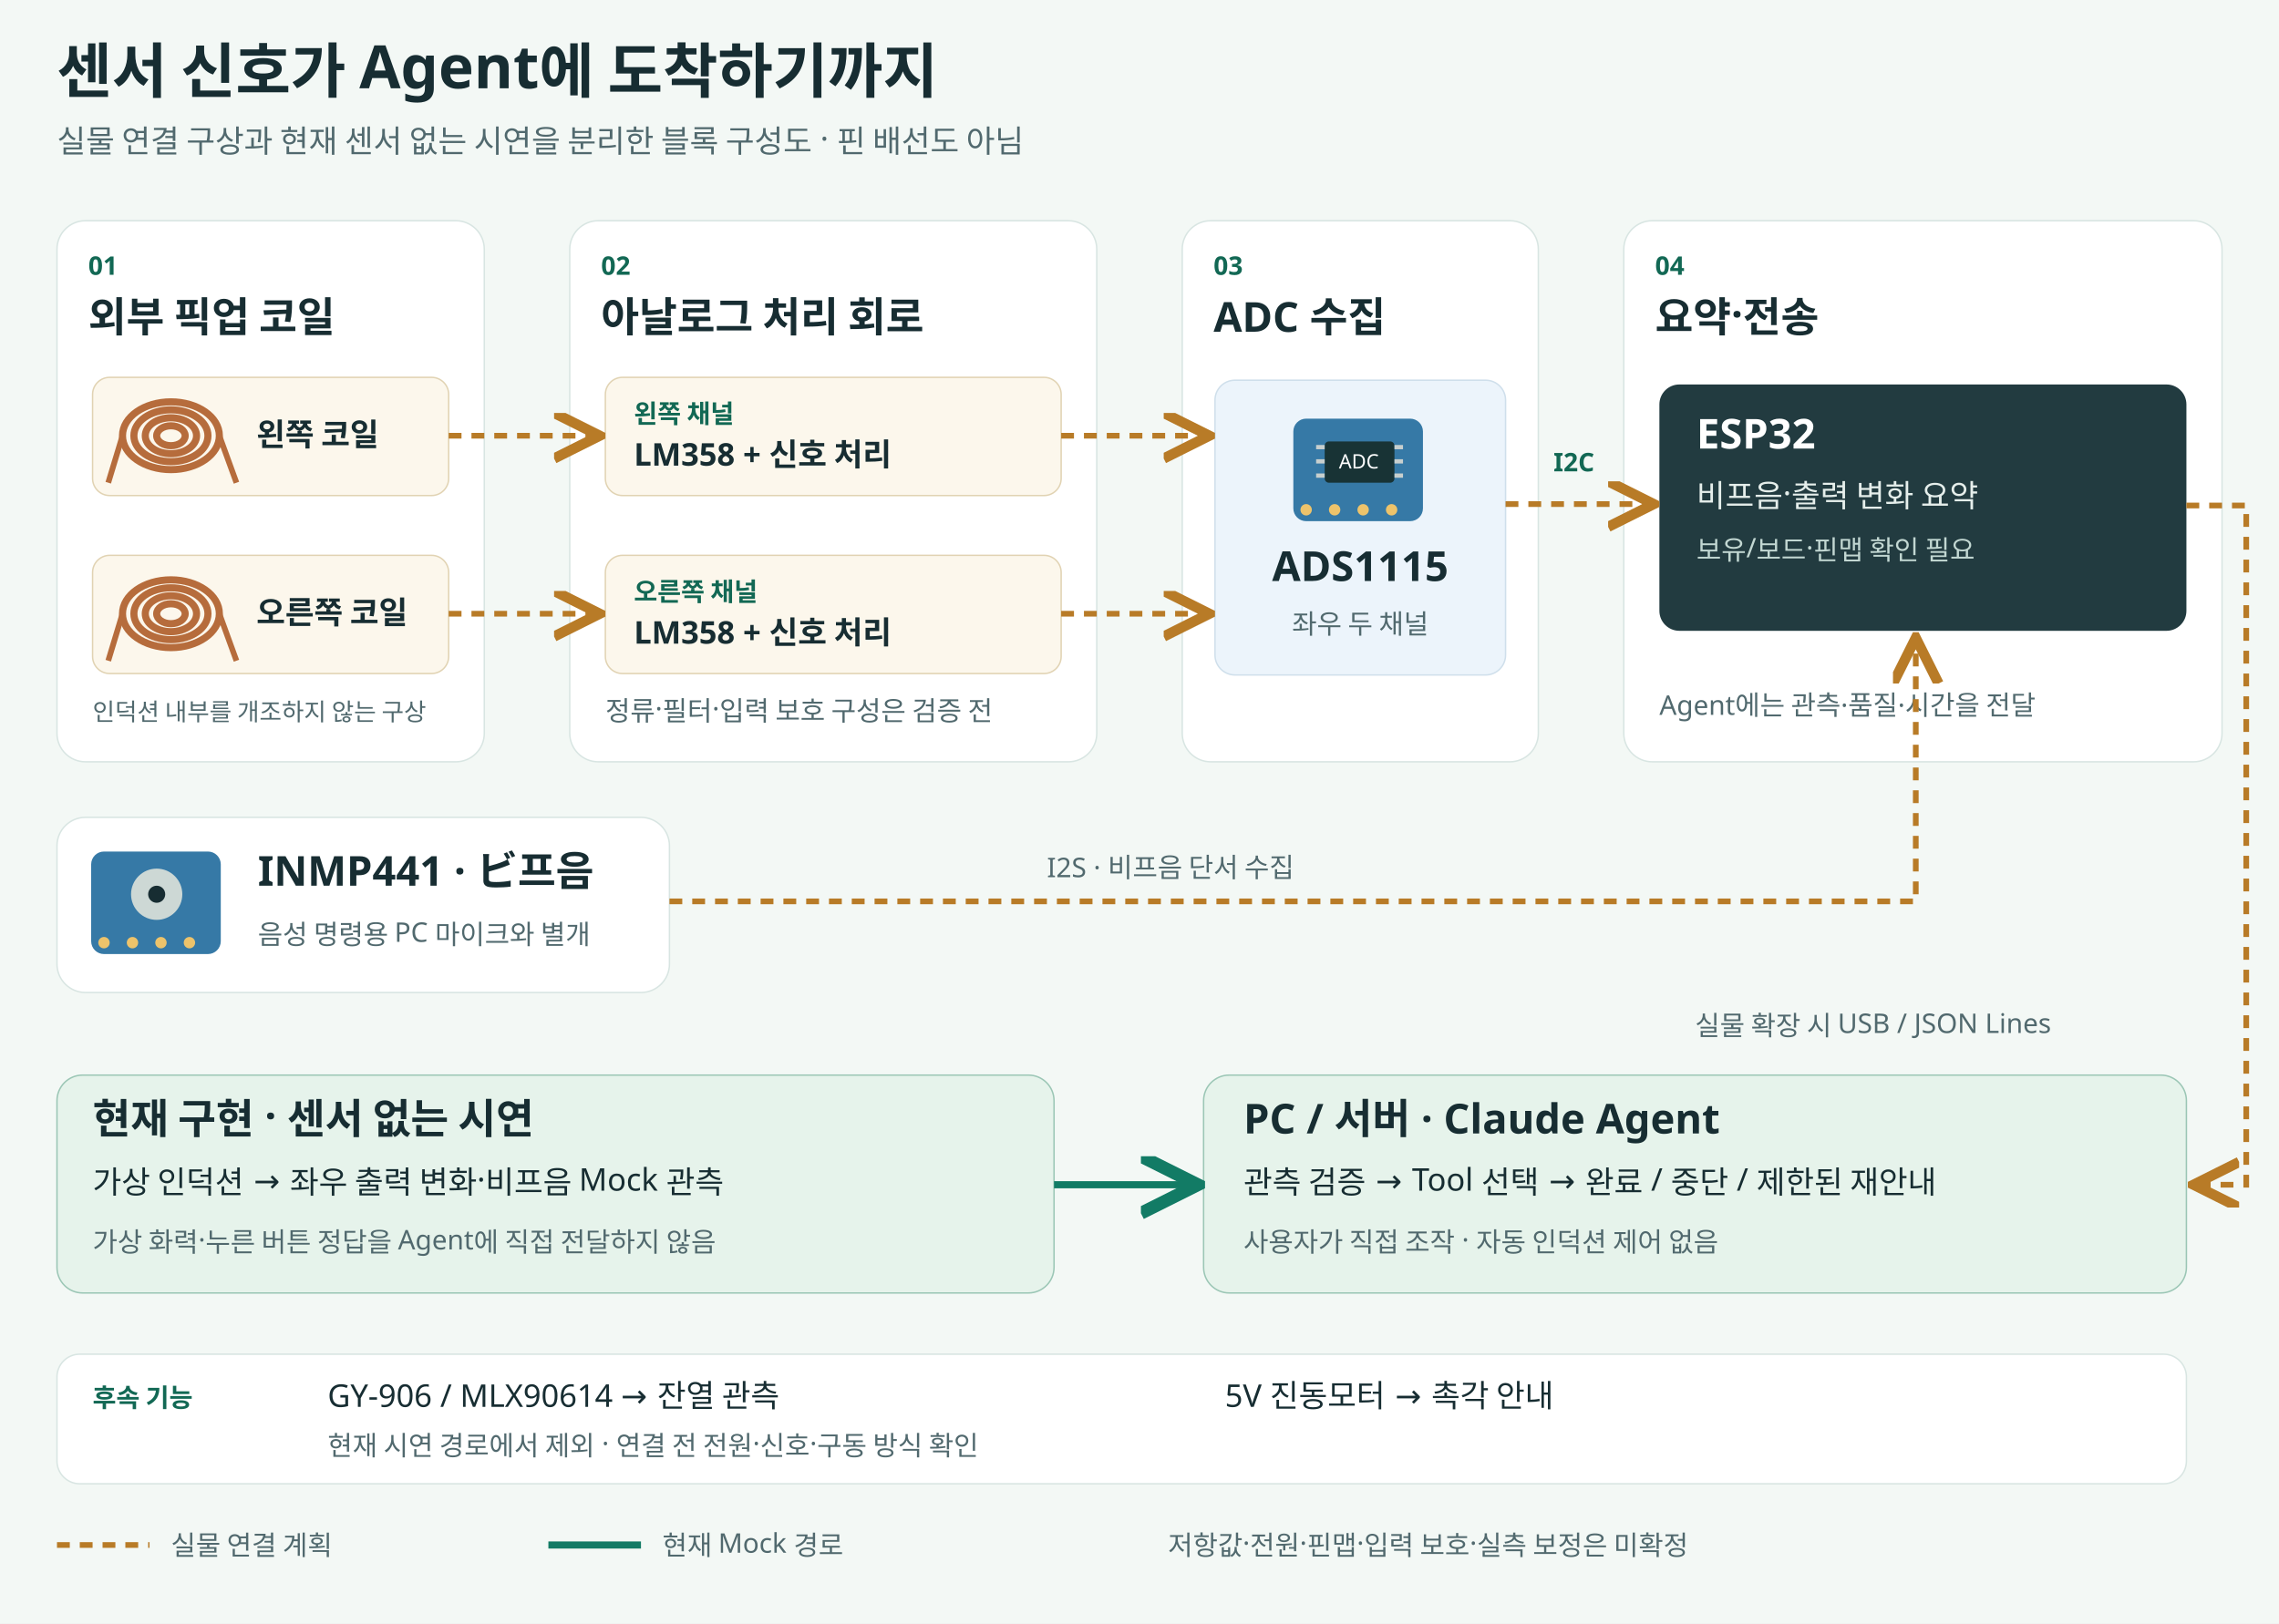
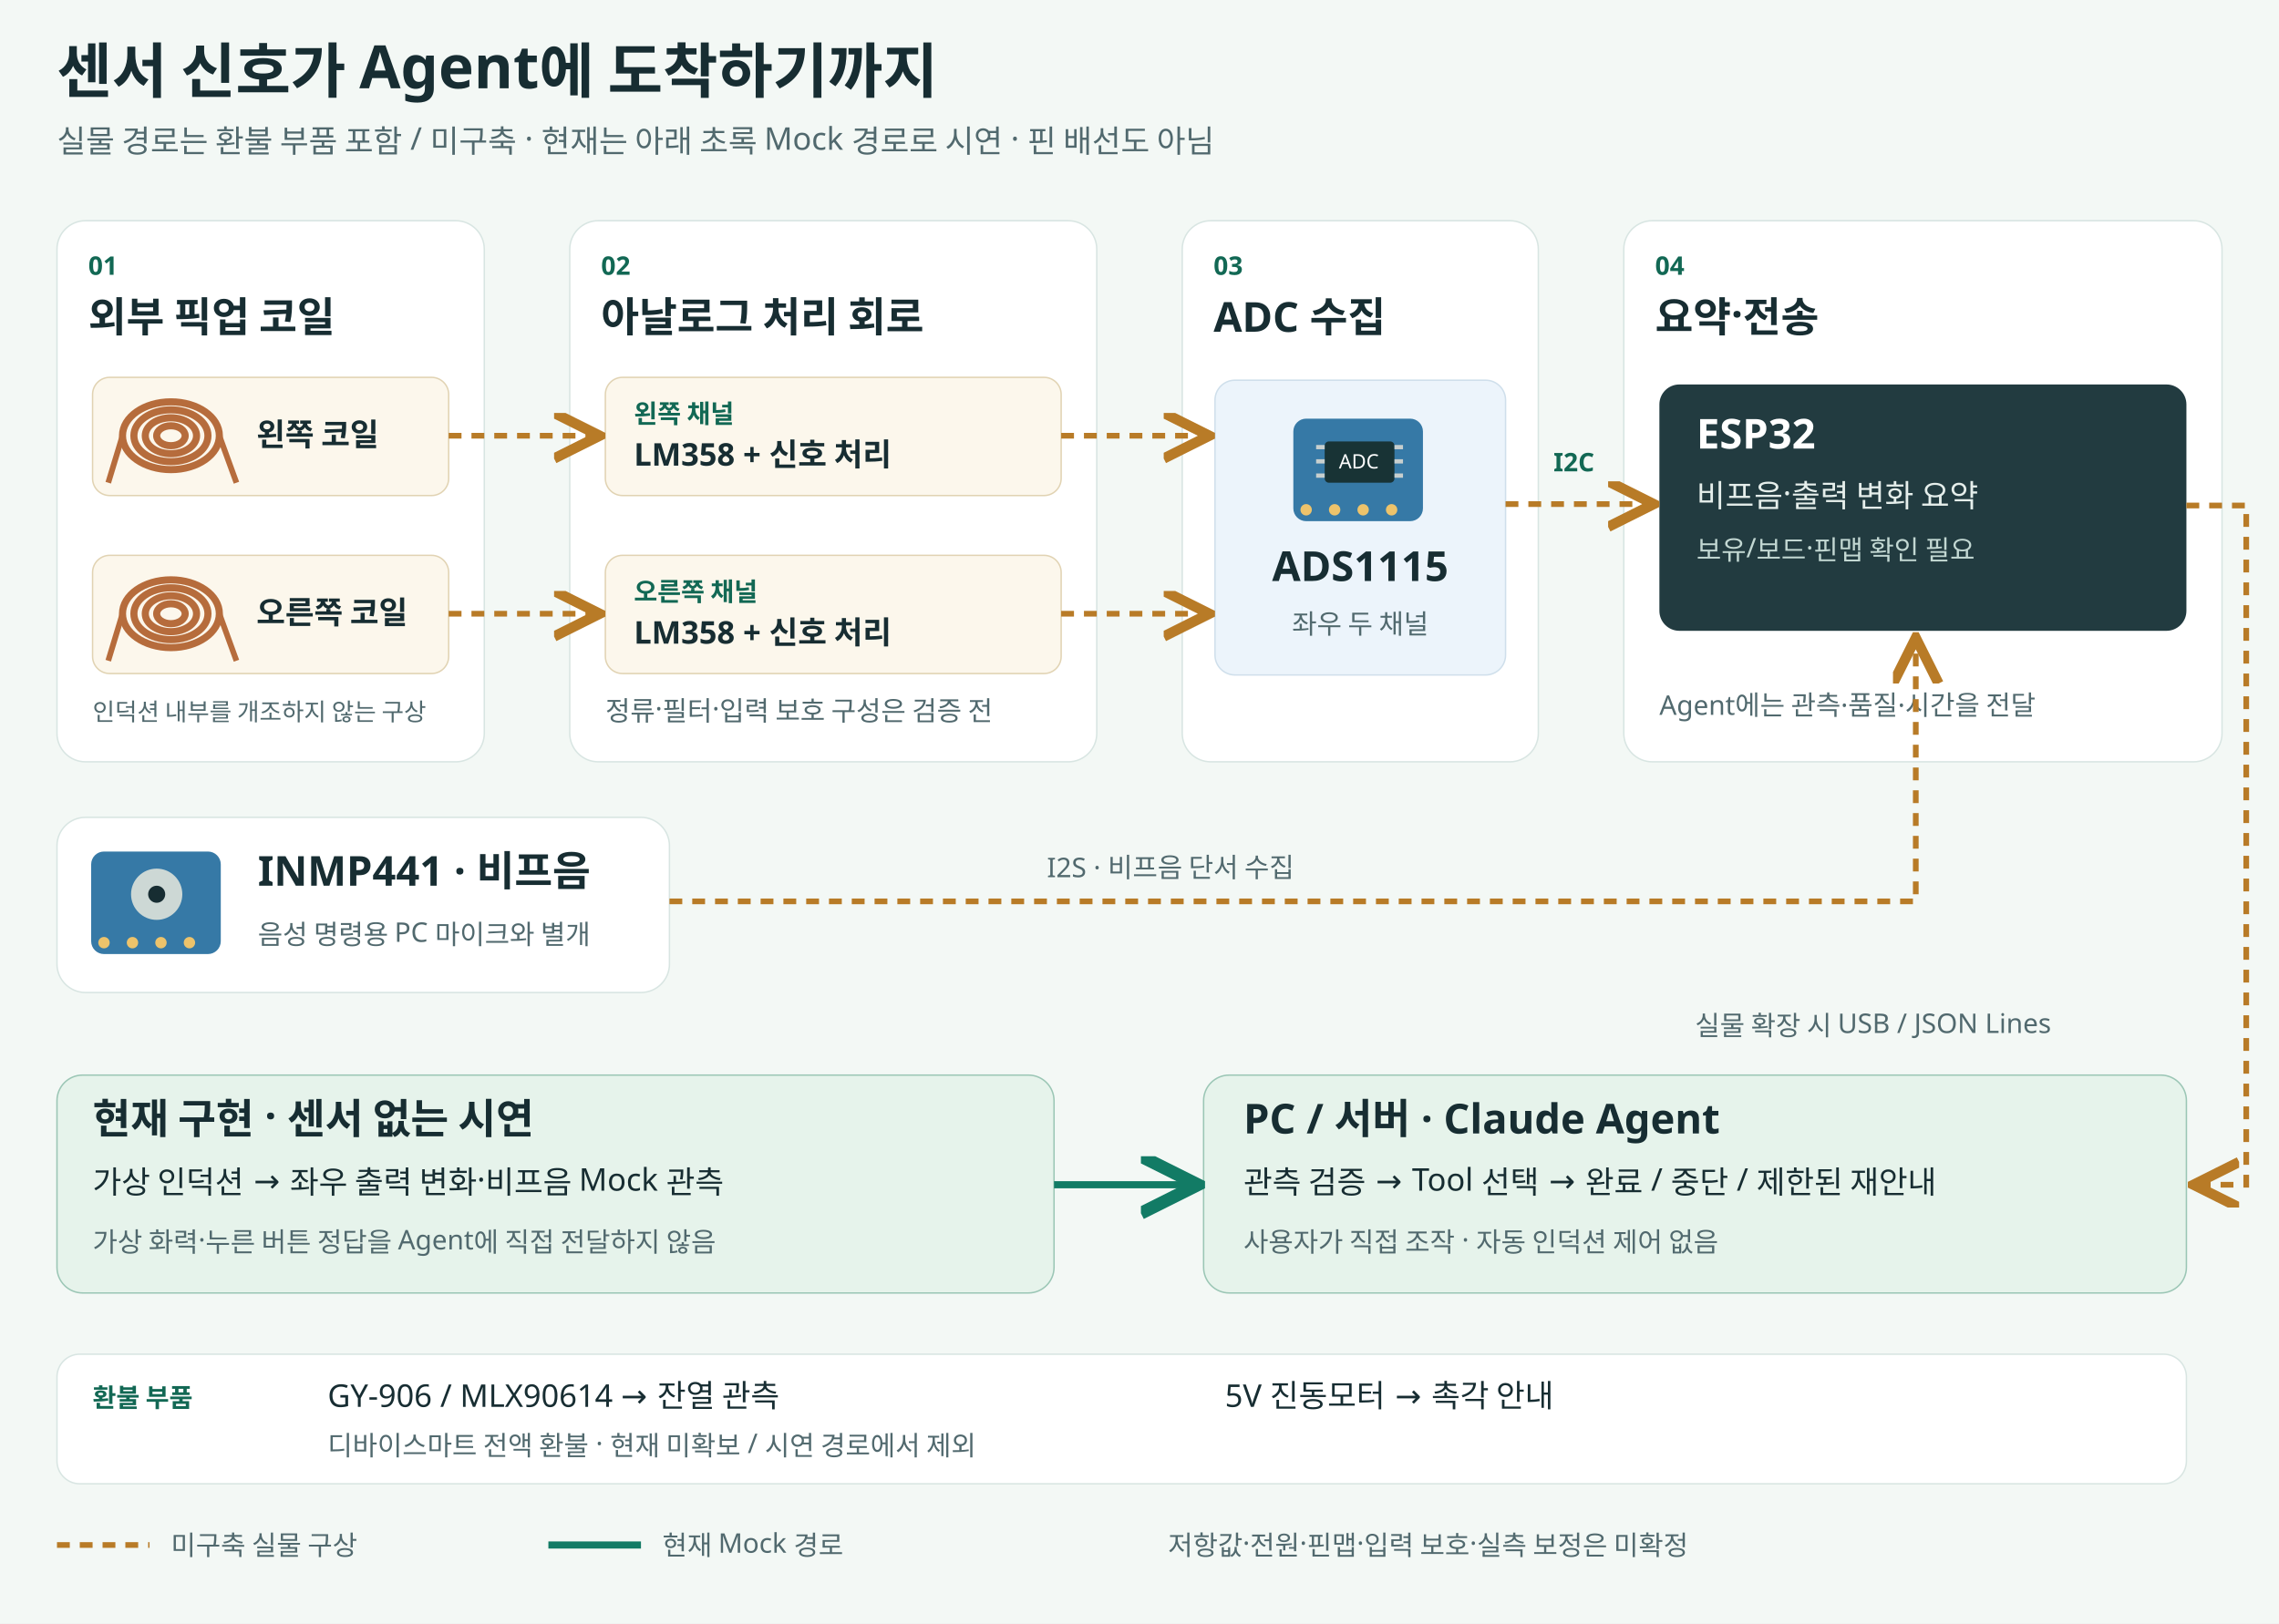
<svg xmlns="http://www.w3.org/2000/svg" width="1600" height="1140" viewBox="0 0 1600 1140" role="img" aria-labelledby="title desc">
  <style>text{font-family:'Malgun Gothic','Noto Sans KR',sans-serif;fill:#172d32}.title{font-size:42px;font-weight:700}.sub{font-size:22px;fill:#51696e}.name{font-size:29px;font-weight:700}.body{font-size:22px}.small{font-size:19px;fill:#51696e}.tag{font-size:18px;font-weight:700;fill:#126854}.white{fill:#fff}.label{font-size:22px;font-weight:700}.tiny{font-size:17px;fill:#51696e}</style>
  <rect x="0" y="0" width="1600" height="1140" rx="0" fill="#f3f8f5" stroke="none" />
  <defs>
    <marker id="plan" markerWidth="9" markerHeight="9" refX="8" refY="4" orient="auto">
      <path d="M0 0L8 4L0 8" fill="none" stroke="#b87b27" stroke-width="1.8" />
    </marker>
    <marker id="now" markerWidth="9" markerHeight="9" refX="8" refY="4" orient="auto">
      <path d="M0 0L8 4L0 8" fill="none" stroke="#127b65" stroke-width="1.8" />
    </marker>
  </defs>
  <text x="40" y="65" class="title">센서 신호가 Agent에 도착하기까지</text>
-   <text x="40" y="107" class="sub">실물 연결 구상과 현재 센서 없는 시연을 분리한 블록 구성도 · 핀 배선도 아님</text>
+   <text x="40" y="107" class="sub">실물 경로는 환불 부품 포함 / 미구축 · 현재는 아래 초록 Mock 경로로 시연 · 핀 배선도 아님</text>
  <rect x="40" y="155" width="300" height="380" rx="20" fill="#fff" stroke="#d8e5e2" />
  <text x="62" y="193" class="tag">01</text>
  <text x="62" y="233" class="name">외부 픽업 코일</text>
  <rect x="400" y="155" width="370" height="380" rx="20" fill="#fff" stroke="#d8e5e2" />
  <text x="422" y="193" class="tag">02</text>
  <text x="422" y="233" class="name">아날로그 처리 회로</text>
  <rect x="830" y="155" width="250" height="380" rx="20" fill="#fff" stroke="#d8e5e2" />
  <text x="852" y="193" class="tag">03</text>
  <text x="852" y="233" class="name">ADC 수집</text>
  <rect x="1140" y="155" width="420" height="380" rx="20" fill="#fff" stroke="#d8e5e2" />
  <text x="1162" y="193" class="tag">04</text>
  <text x="1162" y="233" class="name">요약·전송</text>
  <rect x="65" y="265" width="250" height="83" rx="12" fill="#fcf7ec" stroke="#e1d3b3" />
  <g transform="translate(76 263)">
    <ellipse cx="44" cy="43" rx="34" ry="23.8" fill="none" stroke="#b66c3c" stroke-width="5" />
    <ellipse cx="44" cy="43" rx="26" ry="18.2" fill="none" stroke="#b66c3c" stroke-width="5" />
    <ellipse cx="44" cy="43" rx="18" ry="12.6" fill="none" stroke="#b66c3c" stroke-width="5" />
    <ellipse cx="44" cy="43" rx="10" ry="7.0" fill="none" stroke="#b66c3c" stroke-width="5" />
    <path d="M10 43 L0 76" fill="none" stroke="#b66c3c" stroke-width="4" />
    <path d="M78 43 L90 76" fill="none" stroke="#b66c3c" stroke-width="4" />
  </g>
  <text x="180" y="313" class="label">왼쪽 코일</text>
  <rect x="65" y="390" width="250" height="83" rx="12" fill="#fcf7ec" stroke="#e1d3b3" />
  <g transform="translate(76 388)">
    <ellipse cx="44" cy="43" rx="34" ry="23.8" fill="none" stroke="#b66c3c" stroke-width="5" />
    <ellipse cx="44" cy="43" rx="26" ry="18.2" fill="none" stroke="#b66c3c" stroke-width="5" />
    <ellipse cx="44" cy="43" rx="18" ry="12.6" fill="none" stroke="#b66c3c" stroke-width="5" />
    <ellipse cx="44" cy="43" rx="10" ry="7.0" fill="none" stroke="#b66c3c" stroke-width="5" />
    <path d="M10 43 L0 76" fill="none" stroke="#b66c3c" stroke-width="4" />
    <path d="M78 43 L90 76" fill="none" stroke="#b66c3c" stroke-width="4" />
  </g>
  <text x="180" y="438" class="label">오른쪽 코일</text>
  <rect x="425" y="265" width="320" height="83" rx="12" fill="#fcf7ec" stroke="#e1d3b3" />
  <text x="445" y="297" class="tag">왼쪽 채널</text>
  <text x="445" y="327" class="label">LM358 + 신호 처리</text>
  <rect x="425" y="390" width="320" height="83" rx="12" fill="#fcf7ec" stroke="#e1d3b3" />
  <text x="445" y="422" class="tag">오른쪽 채널</text>
  <text x="445" y="452" class="label">LM358 + 신호 처리</text>
  <text x="425" y="506" class="small">정류·필터·입력 보호 구성은 검증 전</text>
  <text x="65" y="506" class="tiny">인덕션 내부를 개조하지 않는 구상</text>
  <rect x="853" y="267" width="204" height="207" rx="14" fill="#ecf4fb" stroke="#cfdfeb" />
  <g transform="translate(908 285)">
    <rect x="0" y="9" width="91" height="72" rx="9" fill="#3679a6" stroke="none" />
    <circle cx="9" cy="73" r="4" fill="#edc36b" />
    <circle cx="29" cy="73" r="4" fill="#edc36b" />
    <circle cx="49" cy="73" r="4" fill="#edc36b" />
    <circle cx="69" cy="73" r="4" fill="#edc36b" />
    <rect x="22" y="25" width="49" height="29" rx="3" fill="#183335" stroke="none" />
    <text x="46" y="44" class="tiny" text-anchor="middle" style="fill:white;font-size:14px">ADC</text>
    <path d="M16 29 L22 29" fill="none" stroke="#c7cfce" stroke-width="3" />
    <path d="M71 29 L77 29" fill="none" stroke="#c7cfce" stroke-width="3" />
    <path d="M16 39 L22 39" fill="none" stroke="#c7cfce" stroke-width="3" />
    <path d="M71 39 L77 39" fill="none" stroke="#c7cfce" stroke-width="3" />
    <path d="M16 49 L22 49" fill="none" stroke="#c7cfce" stroke-width="3" />
    <path d="M71 49 L77 49" fill="none" stroke="#c7cfce" stroke-width="3" />
  </g>
  <text x="955" y="408" class="name" text-anchor="middle">ADS1115</text>
  <text x="955" y="445" class="small" text-anchor="middle">좌우 두 채널</text>
  <rect x="1165" y="270" width="370" height="173" rx="14" fill="#223b40" stroke="none" />
  <text x="1191" y="315" class="name" style="fill:#fff">ESP32</text>
  <text x="1191" y="356" class="body" style="fill:#e5eeeb">비프음·출력 변화 요약</text>
  <text x="1191" y="393" class="small" style="fill:#c2d7d2">보유/보드·핀맵 확인 필요</text>
  <text x="1165" y="502" class="small">Agent에는 관측·품질·시간을 전달</text>
  <path d="M315 306 L421 306" fill="none" stroke="#b87b27" stroke-width="4" stroke-dasharray="9 7" marker-end="url(#plan)" />
  <path d="M745 306 L849 306" fill="none" stroke="#b87b27" stroke-width="4" stroke-dasharray="9 7" marker-end="url(#plan)" />
  <path d="M315 431 L421 431" fill="none" stroke="#b87b27" stroke-width="4" stroke-dasharray="9 7" marker-end="url(#plan)" />
  <path d="M745 431 L849 431" fill="none" stroke="#b87b27" stroke-width="4" stroke-dasharray="9 7" marker-end="url(#plan)" />
  <path d="M1057 354 L1161 354" fill="none" stroke="#b87b27" stroke-width="4" stroke-dasharray="9 7" marker-end="url(#plan)" />
  <text x="1105" y="331" class="tag" text-anchor="middle">I2C</text>
  <rect x="40" y="574" width="430" height="123" rx="20" fill="#fff" stroke="#d8e5e2" />
  <g transform="translate(64 589)">
    <rect x="0" y="9" width="91" height="72" rx="9" fill="#3679a6" stroke="none" />
    <circle cx="9" cy="73" r="4" fill="#edc36b" />
    <circle cx="29" cy="73" r="4" fill="#edc36b" />
    <circle cx="49" cy="73" r="4" fill="#edc36b" />
    <circle cx="69" cy="73" r="4" fill="#edc36b" />
    <circle cx="46" cy="39" r="18" fill="#cdd8d5" />
    <circle cx="46" cy="39" r="6" fill="#172d32" />
  </g>
-   <text x="181" y="622" class="name">INMP441 · ビ프음</text>
+   <text x="181" y="622" class="name">INMP441 · 비프음</text>
  <text x="181" y="663" class="small">음성 명령용 PC 마이크와 별개</text>
  <path d="M470 633H1345V448" fill="none" stroke="#b87b27" stroke-width="4" stroke-dasharray="9 7" marker-end="url(#plan)" />
  <text x="735" y="616" class="small">I2S · 비프음 단서 수집</text>
  <rect x="40" y="755" width="700" height="153" rx="18" fill="#e6f3eb" stroke="#9bc6b5" />
  <text x="65" y="796" class="name">현재 구현 · 센서 없는 시연</text>
  <text x="65" y="838" class="body">가상 인덕션 → 좌우 출력 변화·비프음 Mock 관측</text>
  <text x="65" y="879" class="small">가상 화력·누른 버튼 정답을 Agent에 직접 전달하지 않음</text>
  <rect x="845" y="755" width="690" height="153" rx="18" fill="#e6f3eb" stroke="#9bc6b5" />
  <text x="873" y="796" class="name">PC / 서버 · Claude Agent</text>
  <text x="873" y="838" class="body">관측 검증 → Tool 선택 → 완료 / 중단 / 제한된 재안내</text>
  <text x="873" y="879" class="small">사용자가 직접 조작 · 자동 인덕션 제어 없음</text>
  <path d="M740 832 L841 832" fill="none" stroke="#127b65" stroke-width="5" marker-end="url(#now)" />
  <path d="M1535 355H1577V832H1540" fill="none" stroke="#b87b27" stroke-width="4" stroke-dasharray="9 7" marker-end="url(#plan)" />
  <text x="1190" y="727" class="small">실물 확장 시 USB / JSON Lines</text>
  <rect x="40" y="951" width="1495" height="91" rx="16" fill="#fff" stroke="#d8e5e2" />
-   <text x="65" y="988" class="tag">후속 기능</text>
+   <text x="65" y="988" class="tag">환불 부품</text>
  <text x="230" y="988" class="body">GY-906 / MLX90614 → 잔열 관측</text>
  <text x="860" y="988" class="body">5V 진동모터 → 촉각 안내</text>
-   <text x="230" y="1022" class="small">현재 시연 경로에서 제외 · 연결 전 전원·신호·구동 방식 확인</text>
+   <text x="230" y="1022" class="small">디바이스마트 전액 환불 · 현재 미확보 / 시연 경로에서 제외</text>
  <path d="M40 1085 L105 1085" fill="none" stroke="#b87b27" stroke-width="4" stroke-dasharray="9 7" />
-   <text x="120" y="1092" class="small">실물 연결 계획</text>
+   <text x="120" y="1092" class="small">미구축 실물 구상</text>
  <path d="M385 1085 L450 1085" fill="none" stroke="#127b65" stroke-width="5" />
  <text x="465" y="1092" class="small">현재 Mock 경로</text>
  <text x="820" y="1092" class="small">저항값·전원·핀맵·입력 보호·실측 보정은 미확정</text>
</svg>
